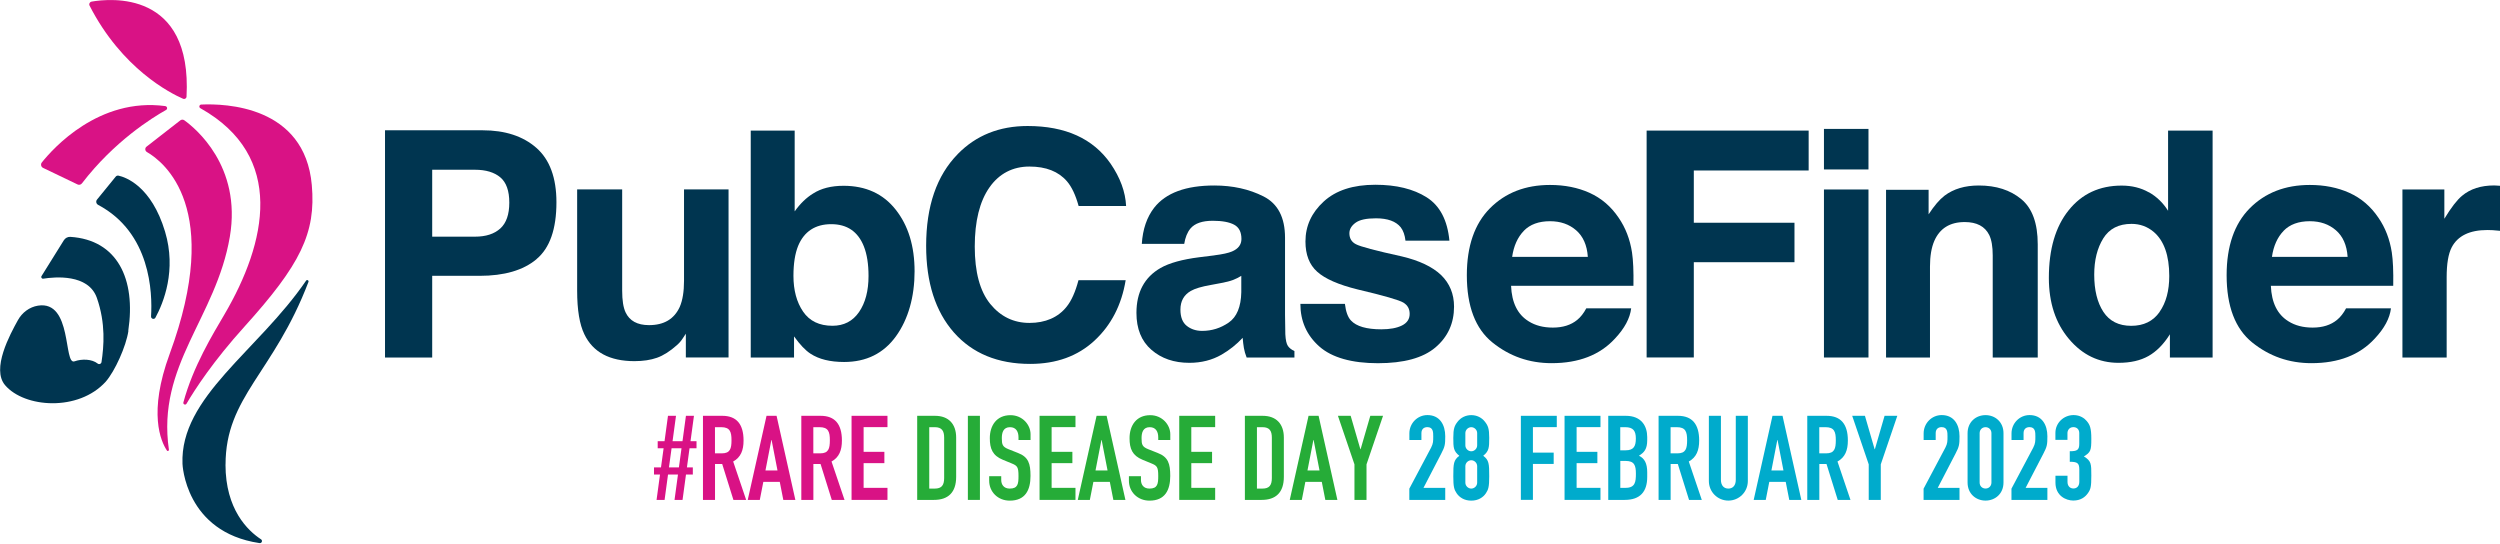
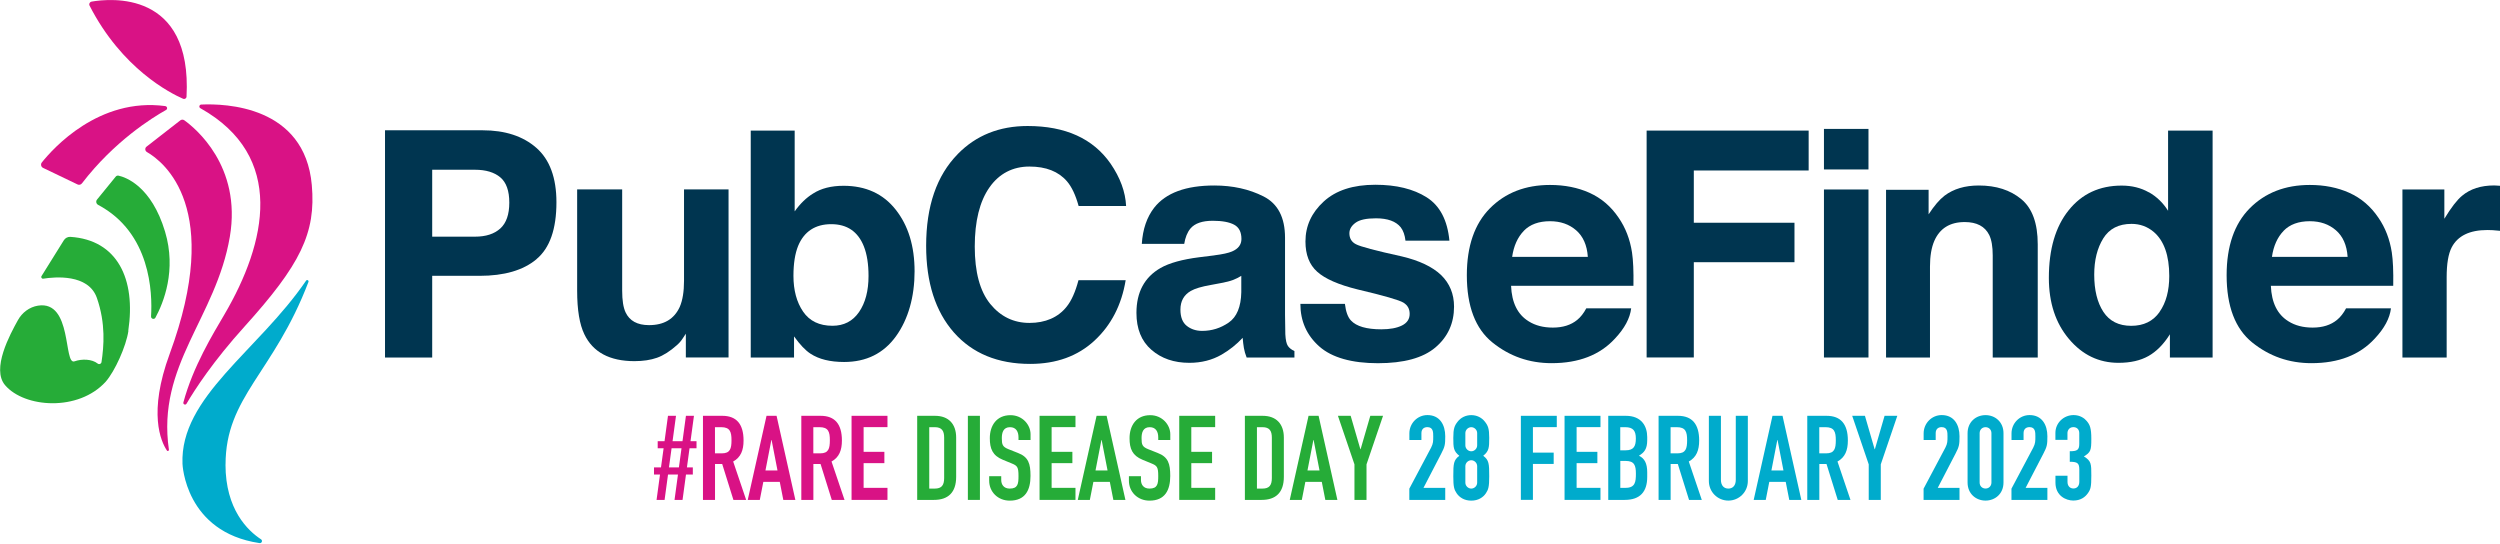
<svg xmlns="http://www.w3.org/2000/svg" id="_レイヤー_1" viewBox="0 0 508.1 110.4">
  <defs>
    <style>.cls-1{fill:#003550;}.cls-2{fill:#00abcc;}.cls-3{fill:#d91285;}.cls-4{fill:#26ac38;}</style>
  </defs>
  <g>
    <g>
      <path class="cls-3" d="m33.59,21.56c-13.49-1.8-22.81,8.6-25.09,11.46-.29.36-.16.9.25,1.1l7.02,3.37c.31.15.67.05.88-.22,6.57-8.56,14.29-13.35,17.1-14.92.36-.2.24-.73-.16-.78Z" />
      <path class="cls-3" d="m18.6.33c3.73-.65,20.47-2.38,19.31,19.32-.02.34-.37.56-.68.43-2.58-1.12-12.45-6.08-19.03-18.94-.17-.33.03-.74.4-.8Z" />
-       <path class="cls-1" d="m26.07,67.23c1.58-10.54-2.22-18.47-11.77-19.09-.54-.04-1.05.25-1.33.7l-4.53,7.27c-.16.25.05.58.35.53,2.31-.37,9.18-1.02,10.9,3.91,1.82,5.21,1.42,9.85.94,13.04-.06.37-.49.53-.78.3-1.17-.93-3.2-.99-4.71-.45-2.27.81-.38-12.44-7.42-11.32-1.74.28-3.23,1.41-4.08,2.95-1.61,2.9-5.43,9.92-2.6,13.22,3.94,4.61,14.9,5.4,20.45-.72,1.87-2.15,4.14-7.17,4.61-10.33Z" />
+       <path class="cls-4" d="m26.07,67.23c1.58-10.54-2.22-18.47-11.77-19.09-.54-.04-1.05.25-1.33.7l-4.53,7.27c-.16.25.05.58.35.53,2.31-.37,9.18-1.02,10.9,3.91,1.82,5.21,1.42,9.85.94,13.04-.06.37-.49.53-.78.3-1.17-.93-3.2-.99-4.71-.45-2.27.81-.38-12.44-7.42-11.32-1.74.28-3.23,1.41-4.08,2.95-1.61,2.9-5.43,9.92-2.6,13.22,3.94,4.61,14.9,5.4,20.45-.72,1.87-2.15,4.14-7.17,4.61-10.33Z" />
    </g>
-     <path class="cls-1" d="m45.84,94.43c0-13.82,9.77-18.57,16.85-37.13.12-.3-.29-.53-.48-.26-9.79,14.33-25.66,23.64-25.12,37.24,0,0,.49,13.85,15.66,16.1.45.07.69-.52.3-.77-2.68-1.75-7.22-6.07-7.22-15.19Z" />
+     <path class="cls-2" d="m45.84,94.43c0-13.82,9.77-18.57,16.85-37.13.12-.3-.29-.53-.48-.26-9.79,14.33-25.66,23.64-25.12,37.24,0,0,.49,13.85,15.66,16.1.45.07.69-.52.3-.77-2.68-1.75-7.22-6.07-7.22-15.19Z" />
    <path class="cls-3" d="m29.79,29.8l6.86-5.34c.23-.18.56-.19.8-.02,2.13,1.52,11.72,9.27,9.26,23.69-2.82,16.53-14.89,26.03-12.38,43.27.03.24-.27.37-.4.17-1.24-1.85-3.86-7.65.55-19.63,10.89-29.61-1.11-39.01-4.62-41.04-.41-.24-.45-.81-.07-1.1Z" />
    <path class="cls-3" d="m40.89,21.25c-.39.02-.52.55-.17.74,17.41,9.77,13.46,27.32,4.88,41.94-2.33,3.98-6.36,10.54-8.33,17.86-.1.39.43.61.63.27,1.73-2.95,5.42-8.63,11.77-15.66,11.38-12.6,14.57-19.02,13.7-28.8-1.43-16.12-17.63-16.57-22.48-16.35Z" />
-     <path class="cls-1" d="m19.72,40.56l3.79-4.65c.14-.18.37-.26.59-.21,1.42.32,6.67,2.1,9.45,11.39,2.35,7.84-.31,14.43-1.96,17.47-.24.45-.92.25-.89-.26.3-4.84-.09-16.99-10.75-22.66-.4-.21-.52-.73-.23-1.08Z" />
+     <path class="cls-4" d="m19.72,40.56l3.79-4.65c.14-.18.37-.26.59-.21,1.42.32,6.67,2.1,9.45,11.39,2.35,7.84-.31,14.43-1.96,17.47-.24.45-.92.25-.89-.26.3-4.84-.09-16.99-10.75-22.66-.4-.21-.52-.73-.23-1.08Z" />
  </g>
  <g>
    <path class="cls-3" d="m137.79,96.44h-2.02l-.7,5.16h-1.63l.7-5.16h-1.22v-1.44h1.42l.53-3.89h-1.2v-1.44h1.39l.7-5.16h1.63l-.7,5.16h2.02l.7-5.16h1.63l-.7,5.16h1.22v1.44h-1.42l-.53,3.89h1.2v1.44h-1.39l-.7,5.16h-1.63l.7-5.16Zm.72-5.33h-2.02l-.53,3.89h2.02l.53-3.89Z" />
    <path class="cls-3" d="m142.86,84.51h3.94c2.9,0,4.32,1.7,4.32,5.02,0,1.97-.55,3.41-2.11,4.27l2.64,7.8h-2.59l-2.28-7.3h-1.46v7.3h-2.45v-17.09Zm2.45,7.63h1.39c1.7,0,1.97-.96,1.97-2.66s-.29-2.66-2.09-2.66h-1.27v5.33Z" />
    <path class="cls-3" d="m155.79,84.51h2.04l3.82,17.09h-2.45l-.72-3.67h-3.34l-.72,3.67h-2.45l3.82-17.09Zm1.03,4.92h-.05l-1.2,6.19h2.45l-1.2-6.19Z" />
    <path class="cls-3" d="m162.85,84.51h3.94c2.9,0,4.32,1.7,4.32,5.02,0,1.97-.55,3.41-2.11,4.27l2.64,7.8h-2.59l-2.28-7.3h-1.46v7.3h-2.45v-17.09Zm2.45,7.63h1.39c1.7,0,1.97-.96,1.97-2.66s-.29-2.66-2.09-2.66h-1.27v5.33Z" />
    <path class="cls-3" d="m173.07,84.51h7.3v2.3h-4.85v5.02h4.22v2.3h-4.22v5.02h4.85v2.45h-7.3v-17.09Z" />
    <path class="cls-4" d="m186.41,84.51h3.62c2.76,0,4.3,1.66,4.3,4.42v7.99c0,3.17-1.63,4.68-4.51,4.68h-3.41v-17.09Zm2.45,14.79h1.13c1.37,0,1.9-.67,1.9-2.14v-8.23c0-1.34-.46-2.11-1.9-2.11h-1.13v12.48Z" />
    <path class="cls-4" d="m196.71,84.51h2.45v17.09h-2.45v-17.09Z" />
    <path class="cls-4" d="m209.45,89.43h-2.45v-.55c0-1.13-.48-2.06-1.73-2.06-1.34,0-1.66,1.08-1.66,2.21,0,1.32.12,1.78,1.39,2.28l1.87.74c2.16.82,2.57,2.18,2.57,4.68,0,2.88-1.06,5.02-4.22,5.02-2.38,0-4.18-1.75-4.18-4.06v-.91h2.45v.77c0,.89.48,1.75,1.73,1.75,1.66,0,1.78-.98,1.78-2.54,0-1.82-.22-2.11-1.42-2.59l-1.75-.72c-2.11-.86-2.66-2.26-2.66-4.39,0-2.59,1.39-4.68,4.2-4.68,2.45,0,4.08,1.97,4.08,3.86v1.2Z" />
    <path class="cls-4" d="m211.28,84.51h7.3v2.3h-4.85v5.02h4.22v2.3h-4.22v5.02h4.85v2.45h-7.3v-17.09Z" />
    <path class="cls-4" d="m222.87,84.51h2.04l3.82,17.09h-2.45l-.72-3.67h-3.34l-.72,3.67h-2.45l3.82-17.09Zm1.03,4.92h-.05l-1.2,6.19h2.45l-1.2-6.19Z" />
    <path class="cls-4" d="m237.85,89.43h-2.45v-.55c0-1.13-.48-2.06-1.73-2.06-1.34,0-1.66,1.08-1.66,2.21,0,1.32.12,1.78,1.39,2.28l1.87.74c2.16.82,2.57,2.18,2.57,4.68,0,2.88-1.06,5.02-4.22,5.02-2.38,0-4.18-1.75-4.18-4.06v-.91h2.45v.77c0,.89.48,1.75,1.73,1.75,1.66,0,1.78-.98,1.78-2.54,0-1.82-.22-2.11-1.42-2.59l-1.75-.72c-2.11-.86-2.66-2.26-2.66-4.39,0-2.59,1.39-4.68,4.2-4.68,2.45,0,4.08,1.97,4.08,3.86v1.2Z" />
    <path class="cls-4" d="m239.67,84.51h7.3v2.3h-4.85v5.02h4.22v2.3h-4.22v5.02h4.85v2.45h-7.3v-17.09Z" />
    <path class="cls-4" d="m253.01,84.51h3.62c2.76,0,4.3,1.66,4.3,4.42v7.99c0,3.17-1.63,4.68-4.51,4.68h-3.41v-17.09Zm2.45,14.79h1.13c1.37,0,1.9-.67,1.9-2.14v-8.23c0-1.34-.46-2.11-1.9-2.11h-1.13v12.48Z" />
    <path class="cls-4" d="m265.95,84.51h2.04l3.82,17.09h-2.45l-.72-3.67h-3.34l-.72,3.67h-2.45l3.82-17.09Zm1.03,4.92h-.05l-1.2,6.19h2.45l-1.2-6.19Z" />
    <path class="cls-4" d="m275.28,94.38l-3.36-9.87h2.59l1.97,6.79h.05l1.97-6.79h2.59l-3.36,9.87v7.22h-2.45v-7.22Z" />
    <path class="cls-2" d="m286.44,99.3l4.42-8.33c.43-.84.43-1.32.43-2.26,0-.86,0-1.9-1.2-1.9-.72,0-1.2.43-1.2,1.22v1.39h-2.45v-1.34c0-2.04,1.63-3.72,3.67-3.72,2.54,0,3.62,2.02,3.62,4.3,0,1.66-.05,2.09-.82,3.55l-3.6,6.94h4.42v2.45h-7.3v-2.3Z" />
    <path class="cls-2" d="m296.26,85.69c.65-.84,1.66-1.32,2.76-1.32s2.11.48,2.76,1.32c.65.82.89,1.42.89,3.29,0,2.02-.05,2.71-1.22,3.65,1.18.89,1.22,1.61,1.22,4.2,0,2.09-.17,2.66-.67,3.41-.55.84-1.56,1.51-2.98,1.51s-2.42-.67-2.98-1.51c-.5-.74-.67-1.32-.67-3.41,0-2.59.05-3.31,1.22-4.2-1.18-.94-1.22-1.63-1.22-3.65,0-1.87.24-2.47.89-3.29Zm3.96,2.33c0-.67-.58-1.2-1.2-1.2s-1.2.53-1.2,1.2v2.5c0,.67.58,1.2,1.2,1.2s1.2-.53,1.2-1.2v-2.5Zm0,6.72c0-.67-.58-1.2-1.2-1.2s-1.2.53-1.2,1.2v3.36c0,.67.58,1.2,1.2,1.2s1.2-.53,1.2-1.2v-3.36Z" />
    <path class="cls-2" d="m309.1,84.51h7.3v2.3h-4.85v5.18h4.22v2.3h-4.22v7.3h-2.45v-17.09Z" />
    <path class="cls-2" d="m317.98,84.51h7.3v2.3h-4.85v5.02h4.22v2.3h-4.22v5.02h4.85v2.45h-7.3v-17.09Z" />
    <path class="cls-2" d="m326.86,84.51h3.58c3.17,0,4.34,2.09,4.34,4.32v.62c0,1.82-.6,2.5-1.68,3.17,1.15.55,1.68,1.58,1.68,3.36v.96c0,2.98-1.42,4.66-4.58,4.66h-3.34v-17.09Zm2.45,7.01h1.1c1.63,0,2.06-.84,2.06-2.4s-.55-2.3-2.16-2.3h-1.01v4.7Zm0,7.63h1.06c1.97,0,2.11-1.2,2.11-2.88s-.31-2.59-2.09-2.59h-1.08v5.47Z" />
    <path class="cls-2" d="m337.08,84.51h3.94c2.9,0,4.32,1.7,4.32,5.02,0,1.97-.55,3.41-2.11,4.27l2.64,7.8h-2.59l-2.28-7.3h-1.46v7.3h-2.45v-17.09Zm2.45,7.63h1.39c1.7,0,1.97-.96,1.97-2.66s-.29-2.66-2.09-2.66h-1.27v5.33Z" />
    <path class="cls-2" d="m355.23,97.76c0,2.23-1.78,3.98-3.96,3.98s-3.96-1.75-3.96-3.98v-13.25h2.45v13.01c0,1.2.65,1.78,1.51,1.78s1.51-.58,1.51-1.78v-13.01h2.45v13.25Z" />
    <path class="cls-2" d="m360.24,84.51h2.04l3.82,17.09h-2.45l-.72-3.67h-3.34l-.72,3.67h-2.45l3.82-17.09Zm1.03,4.92h-.05l-1.2,6.19h2.45l-1.2-6.19Z" />
    <path class="cls-2" d="m367.3,84.51h3.94c2.9,0,4.32,1.7,4.32,5.02,0,1.97-.55,3.41-2.11,4.27l2.64,7.8h-2.59l-2.28-7.3h-1.46v7.3h-2.45v-17.09Zm2.45,7.63h1.39c1.7,0,1.97-.96,1.97-2.66s-.29-2.66-2.09-2.66h-1.27v5.33Z" />
    <path class="cls-2" d="m379.8,94.38l-3.36-9.87h2.59l1.97,6.79h.05l1.97-6.79h2.59l-3.36,9.87v7.22h-2.45v-7.22Z" />
    <path class="cls-2" d="m390.96,99.3l4.42-8.33c.43-.84.43-1.32.43-2.26,0-.86,0-1.9-1.2-1.9-.72,0-1.2.43-1.2,1.22v1.39h-2.45v-1.34c0-2.04,1.63-3.72,3.67-3.72,2.54,0,3.62,2.02,3.62,4.3,0,1.66-.05,2.09-.82,3.55l-3.6,6.94h4.42v2.45h-7.3v-2.3Z" />
    <path class="cls-2" d="m399.89,88.04c0-2.28,1.7-3.67,3.65-3.67s3.65,1.39,3.65,3.67v10.03c0,2.28-1.7,3.67-3.65,3.67s-3.65-1.39-3.65-3.67v-10.03Zm2.45,10.03c0,.7.5,1.22,1.2,1.22s1.2-.53,1.2-1.22v-10.03c0-.7-.5-1.22-1.2-1.22s-1.2.53-1.2,1.22v10.03Z" />
    <path class="cls-2" d="m408.82,99.3l4.42-8.33c.43-.84.43-1.32.43-2.26,0-.86,0-1.9-1.2-1.9-.72,0-1.2.43-1.2,1.22v1.39h-2.45v-1.34c0-2.04,1.63-3.72,3.67-3.72,2.54,0,3.62,2.02,3.62,4.3,0,1.66-.05,2.09-.82,3.55l-3.6,6.94h4.42v2.45h-7.3v-2.3Z" />
    <path class="cls-2" d="m420.65,91.71c1.46,0,1.94-.22,1.94-1.49v-2.21c0-.7-.46-1.2-1.2-1.2-.86,0-1.2.7-1.2,1.2v1.39h-2.45v-1.42c0-2.02,1.68-3.62,3.7-3.62,1.32,0,2.23.67,2.66,1.2.65.77.94,1.44.94,3.62,0,2.35-.12,2.74-1.51,3.58,1.51.94,1.51,1.49,1.51,3.91,0,2.26-.14,2.76-.65,3.5-.6.89-1.54,1.56-3.02,1.56s-3.62-.96-3.62-3.65v-1.39h2.45v1.27c0,.77.46,1.32,1.2,1.32s1.2-.53,1.2-1.37v-2.45c0-1.32-.36-1.61-1.94-1.61v-2.16Z" />
  </g>
  <g>
    <path class="cls-1" d="m109.04,52.68c-2.7,2.26-6.56,3.38-11.58,3.38h-9.62v16.61h-9.59V26.48h19.83c4.57,0,8.22,1.19,10.93,3.57s4.08,6.07,4.08,11.06c0,5.45-1.35,9.31-4.06,11.56Zm-7.36-16.64c-1.22-1.02-2.93-1.54-5.14-1.54h-8.7v13.6h8.7c2.2,0,3.91-.55,5.14-1.66,1.22-1.11,1.83-2.86,1.83-5.26s-.61-4.11-1.83-5.14Z" />
    <path class="cls-1" d="m126.45,38.51v20.58c0,1.94.23,3.41.69,4.39.81,1.73,2.4,2.6,4.77,2.6,3.03,0,5.11-1.23,6.24-3.7.58-1.34.87-3.1.87-5.3v-18.58h9.05v34.15h-8.68v-4.83c-.08.1-.29.42-.62.94-.33.52-.73.98-1.19,1.38-1.4,1.25-2.75,2.11-4.05,2.57-1.3.46-2.83.69-4.58.69-5.04,0-8.44-1.82-10.18-5.45-.98-2.01-1.47-4.96-1.47-8.87v-20.58h9.15Z" />
    <path class="cls-1" d="m182.05,42.62c2.56,3.24,3.83,7.42,3.83,12.53s-1.26,9.7-3.78,13.19c-2.52,3.49-6.04,5.23-10.55,5.23-2.83,0-5.11-.56-6.83-1.69-1.03-.67-2.14-1.84-3.34-3.51v4.29h-8.8V26.54h8.93v16.42c1.13-1.59,2.39-2.8,3.75-3.63,1.62-1.04,3.68-1.57,6.18-1.57,4.52,0,8.06,1.62,10.61,4.86Zm-7.46,20.8c1.28-1.86,1.93-4.3,1.93-7.33,0-2.42-.32-4.43-.95-6.02-1.2-3.01-3.41-4.51-6.63-4.51s-5.51,1.47-6.73,4.42c-.63,1.57-.95,3.59-.95,6.08,0,2.92.65,5.35,1.96,7.27,1.31,1.92,3.3,2.88,5.97,2.88,2.32,0,4.12-.93,5.4-2.79Z" />
    <path class="cls-1" d="m194.65,31.31c3.72-3.8,8.45-5.7,14.2-5.7,7.69,0,13.31,2.55,16.86,7.64,1.96,2.86,3.02,5.73,3.16,8.62h-9.65c-.61-2.21-1.4-3.89-2.36-5.01-1.72-2.01-4.27-3.01-7.64-3.01s-6.15,1.42-8.13,4.25c-1.98,2.83-2.98,6.84-2.98,12.02s1.05,9.06,3.14,11.64c2.1,2.58,4.76,3.87,7.98,3.87s5.83-1.11,7.57-3.32c.96-1.19,1.76-2.98,2.39-5.36h9.59c-.83,5.03-2.94,9.13-6.34,12.28-3.4,3.15-7.75,4.73-13.07,4.73-6.57,0-11.74-2.13-15.5-6.39-3.76-4.28-5.64-10.15-5.64-17.61,0-8.06,2.14-14.28,6.42-18.64Z" />
    <path class="cls-1" d="m246.82,51.89c1.66-.21,2.85-.47,3.57-.78,1.28-.54,1.92-1.39,1.92-2.54,0-1.4-.49-2.37-1.48-2.9-.98-.53-2.43-.8-4.34-.8-2.14,0-3.65.52-4.54,1.57-.64.77-1.06,1.82-1.27,3.13h-8.62c.19-2.99,1.03-5.44,2.52-7.36,2.37-3.01,6.44-4.51,12.21-4.51,3.75,0,7.09.74,10.01,2.22,2.92,1.48,4.37,4.28,4.37,8.4v15.67c0,1.09.02,2.4.06,3.95.06,1.17.24,1.96.53,2.38.29.42.73.76,1.32,1.03v1.32h-9.71c-.27-.69-.46-1.34-.56-1.94-.1-.61-.19-1.29-.25-2.07-1.24,1.34-2.67,2.48-4.29,3.42-1.93,1.11-4.12,1.66-6.55,1.66-3.11,0-5.68-.88-7.71-2.65-2.03-1.76-3.04-4.27-3.04-7.5,0-4.2,1.63-7.24,4.89-9.12,1.79-1.02,4.42-1.75,7.89-2.19l3.06-.38Zm5.46,4.17c-.57.36-1.15.64-1.73.86-.58.22-1.38.42-2.4.61l-2.03.38c-1.91.33-3.27.74-4.1,1.22-1.41.81-2.11,2.08-2.11,3.79,0,1.53.43,2.63,1.29,3.31.86.68,1.9,1.02,3.13,1.02,1.95,0,3.75-.56,5.39-1.69,1.64-1.13,2.5-3.19,2.56-6.17v-3.32Z" />
    <path class="cls-1" d="m273.34,61.76c.19,1.59.6,2.72,1.23,3.38,1.11,1.19,3.17,1.79,6.17,1.79,1.76,0,3.16-.26,4.2-.78,1.04-.52,1.56-1.31,1.56-2.35s-.42-1.76-1.26-2.29c-.84-.52-3.95-1.42-9.34-2.69-3.88-.96-6.61-2.16-8.2-3.6-1.59-1.42-2.38-3.47-2.38-6.14,0-3.15,1.24-5.86,3.72-8.13,2.48-2.27,5.97-3.4,10.47-3.4,4.27,0,7.75.85,10.44,2.55,2.69,1.7,4.23,4.64,4.63,8.82h-8.93c-.13-1.15-.45-2.06-.97-2.73-.98-1.21-2.66-1.82-5.03-1.82-1.95,0-3.34.3-4.16.91-.83.61-1.24,1.32-1.24,2.13,0,1.02.44,1.77,1.32,2.22.88.48,3.99,1.31,9.32,2.48,3.56.84,6.22,2.1,8,3.79,1.75,1.71,2.63,3.85,2.63,6.42,0,3.38-1.26,6.15-3.78,8.29-2.52,2.14-6.42,3.21-11.69,3.21s-9.35-1.13-11.91-3.4c-2.56-2.27-3.85-5.15-3.85-8.66h9.05Z" />
    <path class="cls-1" d="m323.07,39.2c2.38,1.07,4.35,2.75,5.9,5.05,1.4,2.03,2.31,4.38,2.72,7.06.24,1.57.34,3.83.29,6.78h-24.87c.14,3.43,1.33,5.83,3.57,7.21,1.36.86,3,1.28,4.92,1.28,2.03,0,3.69-.52,4.96-1.57.69-.56,1.31-1.35,1.84-2.35h9.12c-.24,2.03-1.34,4.08-3.31,6.17-3.06,3.32-7.34,4.98-12.85,4.98-4.55,0-8.55-1.4-12.03-4.2-3.47-2.8-5.21-7.36-5.21-13.67,0-5.92,1.57-10.45,4.7-13.61,3.14-3.16,7.21-4.74,12.21-4.74,2.97,0,5.65.53,8.03,1.6Zm-13.36,7.71c-1.26,1.3-2.06,3.06-2.38,5.29h15.38c-.16-2.37-.96-4.17-2.38-5.4-1.42-1.23-3.19-1.84-5.3-1.84-2.29,0-4.07.65-5.33,1.95Z" />
    <path class="cls-1" d="m334.66,26.54h32.93v8.11h-23.34v10.62h20.46v8.02h-20.46v19.36h-9.59V26.54Z" />
    <path class="cls-1" d="m379.75,34.44h-9.05v-8.24h9.05v8.24Zm-9.05,4.07h9.05v34.15h-9.05v-34.15Z" />
    <path class="cls-1" d="m410.8,40.47c2.24,1.85,3.35,4.91,3.35,9.2v23h-9.15v-20.77c0-1.8-.24-3.17-.71-4.14-.87-1.75-2.53-2.63-4.98-2.63-3.01,0-5.07,1.28-6.19,3.85-.58,1.36-.87,3.09-.87,5.2v18.49h-8.93v-34.09h8.65v4.98c1.14-1.75,2.23-3.02,3.24-3.79,1.83-1.38,4.15-2.07,6.96-2.07,3.52,0,6.39.92,8.63,2.77Z" />
    <path class="cls-1" d="m436.72,39.06c1.61.91,2.91,2.17,3.92,3.78v-16.29h9.05v46.12h-8.68v-4.73c-1.27,2.03-2.73,3.5-4.36,4.42-1.63.92-3.66,1.38-6.08,1.38-3.99,0-7.35-1.61-10.07-4.84-2.73-3.23-4.09-7.37-4.09-12.42,0-5.83,1.34-10.41,4.03-13.75,2.68-3.34,6.27-5.01,10.76-5.01,2.07,0,3.91.45,5.51,1.36Zm2.19,24.33c1.32-1.88,1.97-4.31,1.97-7.3,0-4.18-1.06-7.16-3.16-8.96-1.3-1.09-2.8-1.63-4.51-1.63-2.61,0-4.53.99-5.75,2.96-1.22,1.97-1.83,4.42-1.83,7.35,0,3.15.62,5.68,1.86,7.57,1.24,1.89,3.13,2.84,5.66,2.84s4.45-.94,5.77-2.82Z" />
    <path class="cls-1" d="m477.49,39.2c2.38,1.07,4.35,2.75,5.9,5.05,1.4,2.03,2.31,4.38,2.72,7.06.24,1.57.34,3.83.29,6.78h-24.87c.14,3.43,1.33,5.83,3.57,7.21,1.36.86,3,1.28,4.92,1.28,2.03,0,3.69-.52,4.96-1.57.69-.56,1.31-1.35,1.84-2.35h9.12c-.24,2.03-1.34,4.08-3.31,6.17-3.06,3.32-7.34,4.98-12.85,4.98-4.55,0-8.55-1.4-12.03-4.2-3.47-2.8-5.21-7.36-5.21-13.67,0-5.92,1.57-10.45,4.7-13.61,3.14-3.16,7.21-4.74,12.21-4.74,2.97,0,5.65.53,8.03,1.6Zm-13.36,7.71c-1.26,1.3-2.06,3.06-2.38,5.29h15.38c-.16-2.37-.96-4.17-2.38-5.4-1.42-1.23-3.19-1.84-5.3-1.84-2.29,0-4.07.65-5.33,1.95Z" />
    <path class="cls-1" d="m507.33,37.71c.11.01.37.03.77.05v9.15c-.56-.06-1.07-.1-1.5-.13-.44-.02-.79-.03-1.07-.03-3.59,0-6.01,1.17-7.24,3.51-.69,1.32-1.03,3.34-1.03,6.08v16.32h-8.99v-34.15h8.52v5.95c1.38-2.28,2.58-3.83,3.6-4.67,1.67-1.4,3.84-2.1,6.52-2.1.17,0,.31,0,.42.02Z" />
  </g>
</svg>
